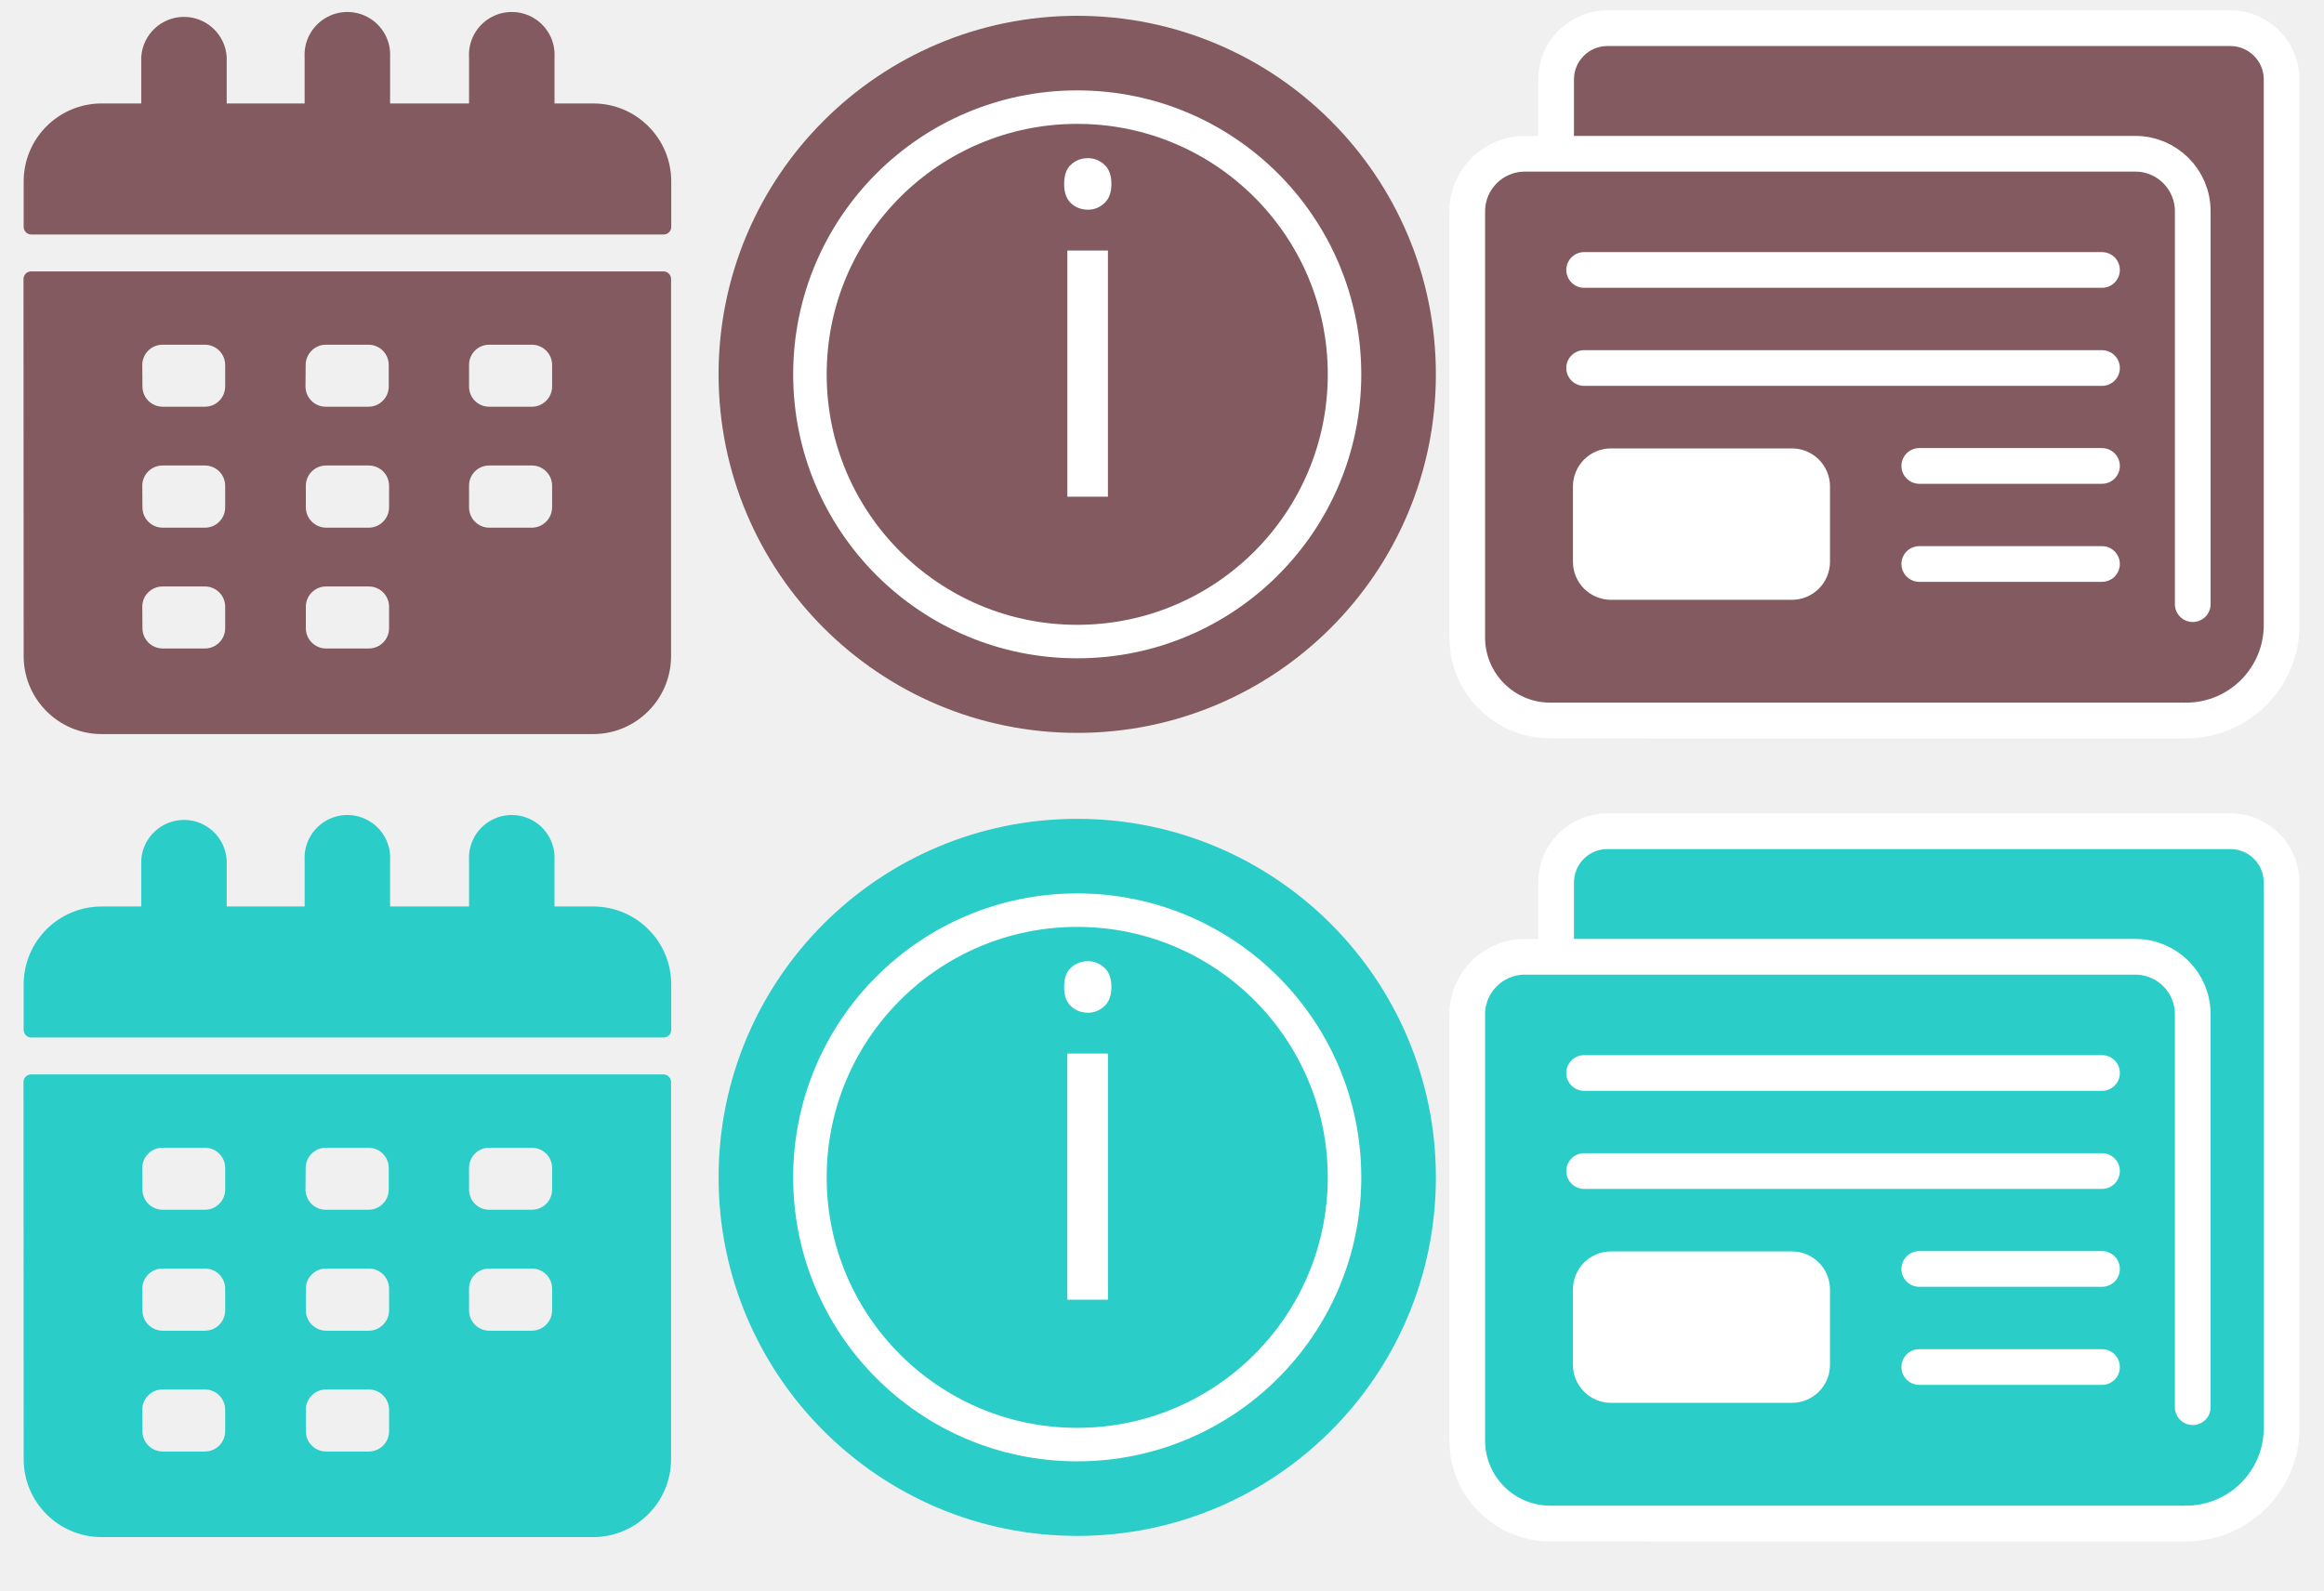
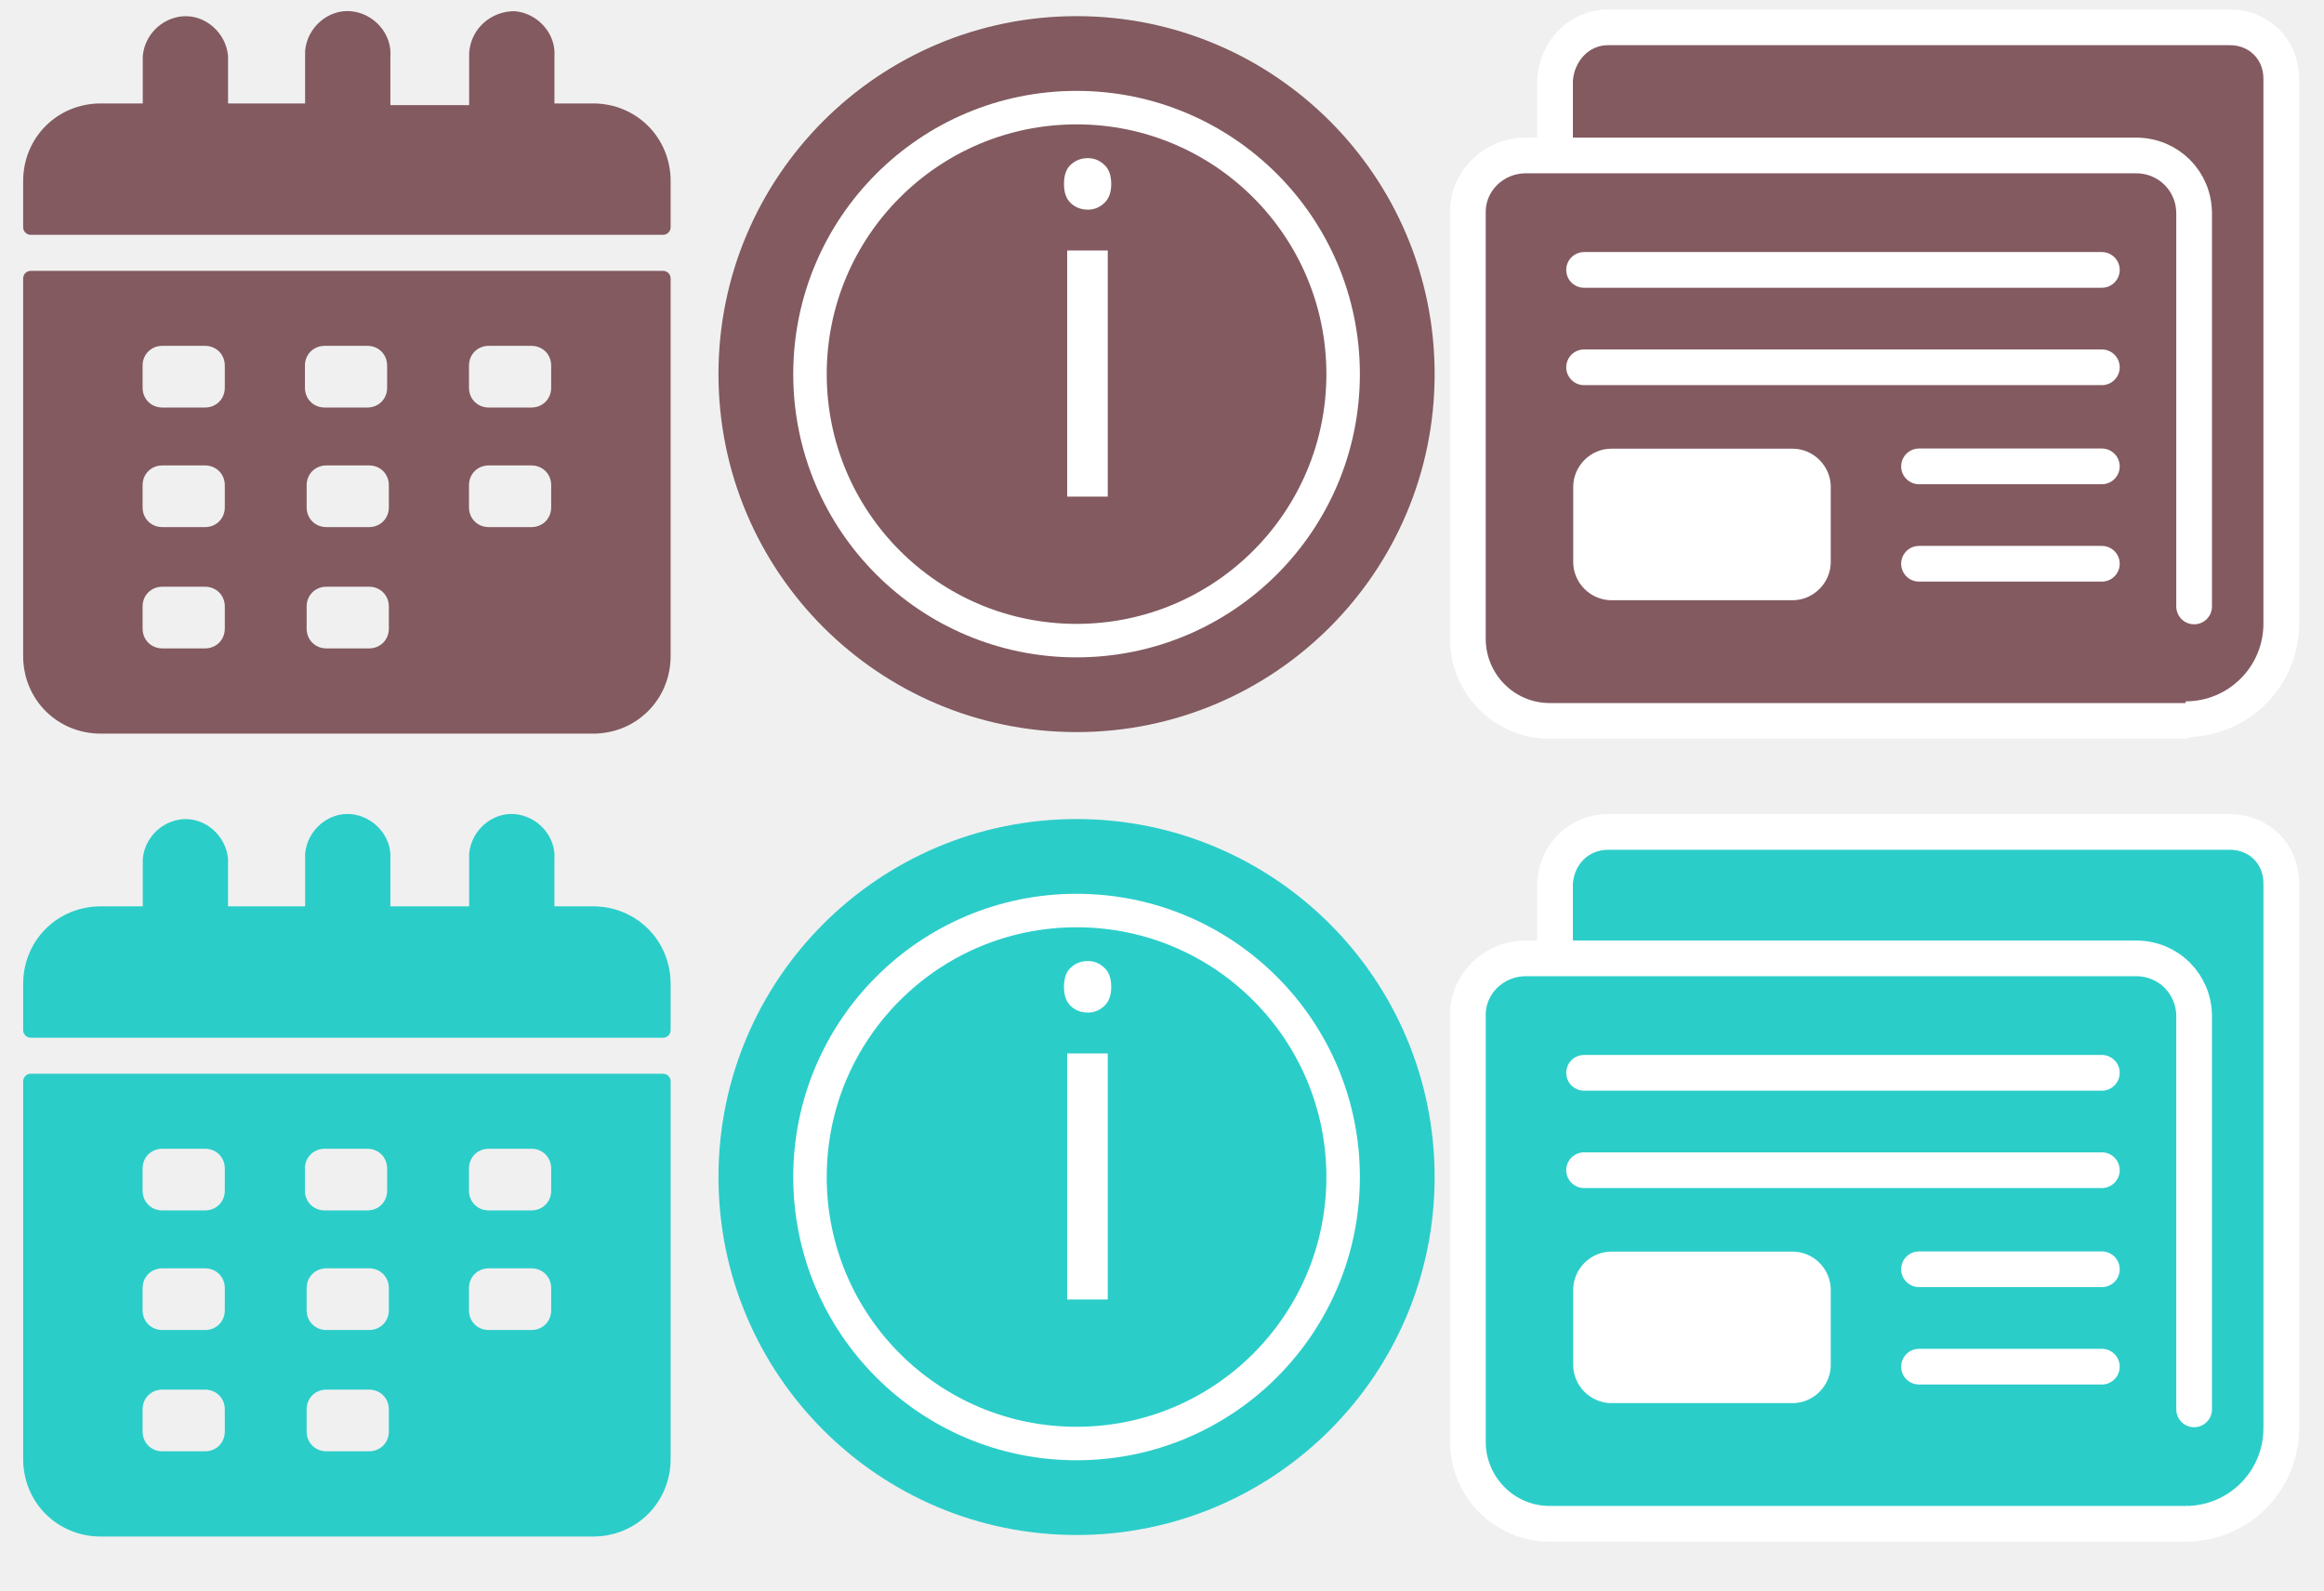
- <svg xmlns="http://www.w3.org/2000/svg" viewBox="0 0 135.98 93.11">
-   <defs>
-     <style>.cls-1,.cls-2,.cls-5{fill:#2bcdc9;}.cls-1,.cls-2,.cls-6{stroke:#2bcdc9;}.cls-1,.cls-10,.cls-2,.cls-3,.cls-5,.cls-6,.cls-7,.cls-8,.cls-9{stroke-linecap:round;stroke-linejoin:round;}.cls-1,.cls-8{stroke-width:0.89px;}.cls-2,.cls-9{stroke-width:0.91px;}.cls-3{fill:none;stroke-width:1.96px;}.cls-3,.cls-5,.cls-7{stroke:#fff;}.cls-4{font-size:26.88px;font-family:MairyExtrabold, Mairy Extrabold;}.cls-10,.cls-4,.cls-6{fill:#fff;}.cls-5,.cls-7{stroke-width:2.09px;}.cls-10,.cls-6{stroke-width:1.73px;}.cls-7,.cls-8,.cls-9{fill:#825a60;}.cls-10,.cls-8,.cls-9{stroke:#825a60;}</style>
-   </defs>
+ <svg xmlns="http://www.w3.org/2000/svg" id="Layer_1" viewBox="0 0 136 93.1">
+   <style>.st2{stroke-linecap:round;stroke-linejoin:round;fill:none;stroke:#fff;stroke-width:1.96}.st3{fill:#fff}.st4{font-family:'MairyExtrabold'}.st5{font-size:26.88px}.st11,.st6{stroke-linecap:round;stroke-linejoin:round}.st6{fill:#2bcdc9}.st11,.st6,.st8{stroke:#fff;stroke-width:2.09}.st8{stroke-linecap:round;stroke-linejoin:round;fill:none}.st11{fill:#825a60}</style>
  <g id="icons">
-     <path class="cls-1" d="M1.83,85.41a4.12,4.12,0,0,0,4.11,4.11H34.71a4.12,4.12,0,0,0,4.11-4.11V63.33h-37Zm21.38-1.64a1.63,1.63,0,0,1-1.63,1.63h-2.5a1.63,1.63,0,0,1-1.63-1.63V82.5a1.63,1.63,0,0,1,1.63-1.62h2.5a1.63,1.63,0,0,1,1.63,1.62h0Zm0-7.07a1.64,1.64,0,0,1-1.63,1.63h-2.5a1.64,1.64,0,0,1-1.63-1.63V75.43a1.63,1.63,0,0,1,1.63-1.63h2.5a1.63,1.63,0,0,1,1.63,1.63h0ZM27,68.36a1.62,1.62,0,0,1,1.62-1.63h2.5a1.63,1.63,0,0,1,1.63,1.63h0v1.26a1.63,1.63,0,0,1-1.63,1.63h-2.5A1.62,1.62,0,0,1,27,69.62Zm0,7.07a1.62,1.62,0,0,1,1.62-1.63h2.5a1.63,1.63,0,0,1,1.63,1.63h0V76.7a1.64,1.64,0,0,1-1.63,1.63h-2.5A1.63,1.63,0,0,1,27,76.7Zm-9.56-7.07a1.63,1.63,0,0,1,1.63-1.63h2.49a1.63,1.63,0,0,1,1.63,1.63v1.26a1.63,1.63,0,0,1-1.63,1.63h-2.5a1.63,1.63,0,0,1-1.63-1.63Zm-9.56,0a1.63,1.63,0,0,1,1.63-1.63H12a1.63,1.63,0,0,1,1.62,1.63h0v1.26A1.63,1.63,0,0,1,12,71.25H9.51a1.63,1.63,0,0,1-1.62-1.63Zm0,7.07A1.63,1.63,0,0,1,9.53,73.8H12a1.63,1.63,0,0,1,1.62,1.63h0V76.7A1.63,1.63,0,0,1,12,78.33H9.51A1.63,1.63,0,0,1,7.89,76.7Zm0,7.07a1.63,1.63,0,0,1,1.63-1.62H12a1.63,1.63,0,0,1,1.62,1.62h0v1.27A1.63,1.63,0,0,1,12,85.4H9.51a1.63,1.63,0,0,1-1.62-1.63Z" />
-     <path class="cls-1" d="M34.71,53.5H32V50.35a2.06,2.06,0,1,0-4.11,0h0V53.5H22.38V50.35a2.06,2.06,0,1,0-4.11,0h0V53.5H12.82V50.35a2.06,2.06,0,0,0-4.11,0V53.5H5.94a4.12,4.12,0,0,0-4.11,4.11v2.67h37V57.61A4.12,4.12,0,0,0,34.71,53.5Z" />
-     <circle class="cls-2" cx="63.03" cy="68.91" r="20.53" />
-     <circle class="cls-3" cx="63.03" cy="68.91" r="15.64" />
-     <text class="cls-4" transform="translate(60.17 76.07)">i</text>
-     <path class="cls-5" d="M94.05,48.65H130.5a3,3,0,0,1,3,3V83.58a5.59,5.59,0,0,1-5.59,5.59H96.64a5.59,5.59,0,0,1-5.59-5.59V51.65A3,3,0,0,1,94.05,48.65Z" />
-     <path class="cls-5" d="M127.79,89.17H90.7a4.86,4.86,0,0,1-4.85-4.85v-25A3.37,3.37,0,0,1,89.21,56h35.73a3.36,3.36,0,0,1,3.36,3.36v23" />
-     <rect class="cls-6" x="91.17" y="72.38" width="16.77" height="10.59" rx="3.09" ry="3.09" />
-     <line class="cls-7" x1="112.3" y1="80.01" x2="122.99" y2="80.01" />
-     <line class="cls-7" x1="112.3" y1="74.27" x2="122.99" y2="74.27" />
-     <line class="cls-7" x1="92.69" y1="68.54" x2="122.99" y2="68.54" />
-     <line class="cls-7" x1="92.69" y1="62.8" x2="122.99" y2="62.8" />
-     <path class="cls-8" d="M1.83,38.41a4.12,4.12,0,0,0,4.11,4.11H34.71a4.12,4.12,0,0,0,4.11-4.11V16.33h-37Zm21.38-1.64a1.63,1.63,0,0,1-1.63,1.63h-2.5a1.63,1.63,0,0,1-1.63-1.63V35.5a1.63,1.63,0,0,1,1.63-1.62h2.5a1.63,1.63,0,0,1,1.63,1.62h0Zm0-7.07a1.64,1.64,0,0,1-1.63,1.63h-2.5a1.64,1.64,0,0,1-1.63-1.63V28.43a1.63,1.63,0,0,1,1.63-1.63h2.5a1.63,1.63,0,0,1,1.63,1.63h0ZM27,21.36a1.62,1.62,0,0,1,1.62-1.63h2.5a1.63,1.63,0,0,1,1.63,1.63h0v1.26a1.63,1.63,0,0,1-1.63,1.63h-2.5A1.62,1.62,0,0,1,27,22.62Zm0,7.07a1.62,1.62,0,0,1,1.62-1.63h2.5a1.63,1.63,0,0,1,1.63,1.63h0V29.7a1.64,1.64,0,0,1-1.63,1.63h-2.5A1.63,1.63,0,0,1,27,29.7Zm-9.56-7.07a1.63,1.63,0,0,1,1.63-1.63h2.49a1.63,1.63,0,0,1,1.63,1.63v1.26a1.63,1.63,0,0,1-1.63,1.63h-2.5a1.63,1.63,0,0,1-1.63-1.63Zm-9.56,0a1.63,1.63,0,0,1,1.63-1.63H12a1.63,1.63,0,0,1,1.62,1.63h0v1.26A1.63,1.63,0,0,1,12,24.25H9.51a1.63,1.63,0,0,1-1.62-1.63Zm0,7.07A1.63,1.63,0,0,1,9.53,26.8H12a1.63,1.63,0,0,1,1.62,1.63h0V29.7A1.63,1.63,0,0,1,12,31.33H9.51A1.63,1.63,0,0,1,7.89,29.7Zm0,7.07a1.63,1.63,0,0,1,1.63-1.62H12a1.63,1.63,0,0,1,1.62,1.62h0v1.27A1.63,1.63,0,0,1,12,38.4H9.51a1.63,1.63,0,0,1-1.62-1.63Z" />
-     <path class="cls-8" d="M34.71,6.5H32V3.35a2.06,2.06,0,1,0-4.11,0h0V6.5H22.38V3.35a2.06,2.06,0,1,0-4.11,0h0V6.5H12.82V3.35a2.06,2.06,0,0,0-4.11,0V6.5H5.94a4.12,4.12,0,0,0-4.11,4.11v2.67h37V10.61A4.12,4.12,0,0,0,34.71,6.5Z" />
-     <circle class="cls-9" cx="63.03" cy="21.91" r="20.53" />
-     <circle class="cls-3" cx="63.03" cy="21.91" r="15.64" />
-     <text class="cls-4" transform="translate(60.17 29.07)">i</text>
-     <path class="cls-7" d="M94.05,1.65H130.5a3,3,0,0,1,3,3V36.58a5.59,5.59,0,0,1-5.59,5.59H96.64a5.59,5.59,0,0,1-5.59-5.59V4.65A3,3,0,0,1,94.05,1.65Z" />
-     <path class="cls-7" d="M127.79,42.17H90.7a4.86,4.86,0,0,1-4.85-4.85v-25A3.37,3.37,0,0,1,89.21,9h35.73a3.36,3.36,0,0,1,3.36,3.36v23" />
-     <rect class="cls-10" x="91.17" y="25.38" width="16.77" height="10.59" rx="3.09" ry="3.09" />
-     <line class="cls-7" x1="112.3" y1="33.01" x2="122.99" y2="33.01" />
-     <line class="cls-7" x1="112.3" y1="27.27" x2="122.99" y2="27.27" />
-     <line class="cls-7" x1="92.69" y1="21.54" x2="122.99" y2="21.54" />
-     <line class="cls-7" x1="92.69" y1="15.8" x2="122.99" y2="15.8" />
+     <path d="M1.8 85.4c0 2.3 1.8 4.1 4.1 4.1h28.8c2.3 0 4.1-1.8 4.1-4.1V63.3h-37v22.1zm21.4-1.6c0 .9-.7 1.6-1.6 1.6h-2.5c-.9 0-1.6-.7-1.6-1.6v-1.3c0-.9.7-1.6 1.6-1.6h2.5c.9 0 1.6.7 1.6 1.6v1.3zm0-7.1c0 .9-.7 1.6-1.6 1.6h-2.5c-.9 0-1.6-.7-1.6-1.6v-1.3c0-.9.7-1.6 1.6-1.6h2.5c.9 0 1.6.7 1.6 1.6v1.3zm3.8-8.3c0-.9.7-1.6 1.6-1.6h2.5c.9 0 1.6.7 1.6 1.6v1.3c0 .9-.7 1.6-1.6 1.6h-2.5c-.9 0-1.6-.7-1.6-1.6v-1.3zm0 7c0-.9.7-1.6 1.6-1.6h2.5c.9 0 1.6.7 1.6 1.6v1.3c0 .9-.7 1.6-1.6 1.6h-2.5c-.9 0-1.6-.7-1.6-1.6v-1.3zm-9.6-7c0-.9.7-1.6 1.6-1.6h2.5c.9 0 1.6.7 1.6 1.6v1.3c0 .9-.7 1.6-1.6 1.6H19c-.9 0-1.6-.7-1.6-1.6v-1.3zm-9.5 0c0-.9.7-1.6 1.6-1.6H12c.9 0 1.6.7 1.6 1.6v1.3c0 .9-.7 1.6-1.6 1.6H9.5c-.9 0-1.6-.7-1.6-1.6v-1.3zm0 7c0-.9.7-1.6 1.6-1.6H12c.9 0 1.6.7 1.6 1.6v1.3c0 .9-.7 1.6-1.6 1.6H9.5c-.9 0-1.6-.7-1.6-1.6v-1.3zm0 7.1c0-.9.7-1.6 1.6-1.6H12c.9 0 1.6.7 1.6 1.6v1.3c0 .9-.7 1.6-1.6 1.6H9.5c-.9 0-1.6-.7-1.6-1.6v-1.3zm26.8-29H32v-3.2c.1-1.1-.8-2.1-1.9-2.2-1.1-.1-2.1.8-2.2 1.9v3.5h-5.5v-3.2c.1-1.1-.8-2.1-1.9-2.2-1.1-.1-2.1.8-2.2 1.9v3.5h-5.4v-3.2c-.1-1.1-1.1-2-2.2-1.9-1 .1-1.8.9-1.9 1.9v3.2H5.9c-2.3 0-4.1 1.8-4.1 4.1v2.7h37v-2.7c0-2.3-1.8-4.1-4.1-4.1z" fill="#2bcdc9" stroke="#2bcdc9" stroke-width=".89" stroke-linecap="round" stroke-linejoin="round" />
+     <circle cx="63" cy="68.9" r="20.5" fill="#2bcdc9" stroke="#2bcdc9" stroke-width=".91" stroke-linecap="round" stroke-linejoin="round" />
+     <circle class="st2" cx="63" cy="68.9" r="15.6" />
+     <text transform="translate(60.17 76.07)" class="st3 st4 st5">i</text>
+     <path class="st6" d="M94.1 48.7h36.4c1.7 0 3 1.3 3 3v31.9c0 3.1-2.5 5.6-5.6 5.6H96.6c-3.1 0-5.6-2.5-5.6-5.6V51.7c.1-1.7 1.4-3 3.1-3z" />
+     <path class="st6" d="M127.8 89.2H90.7c-2.7 0-4.8-2.2-4.8-4.8v-25c0-1.8 1.5-3.3 3.4-3.3H125c1.9 0 3.4 1.5 3.4 3.4v23" />
+     <path d="M94.3 72.4h10.6c1.7 0 3.1 1.4 3.1 3.1v4.4c0 1.7-1.4 3.1-3.1 3.1H94.3c-1.7 0-3.1-1.4-3.1-3.1v-4.4c0-1.7 1.4-3.1 3.1-3.1z" fill="#fff" stroke="#2bcdc9" stroke-width="1.73" stroke-linecap="round" stroke-linejoin="round" />
+     <path class="st8" d="M112.3 80H123m-10.7-5.7H123m-30.3-5.8H123m-30.3-5.7H123" />
+     <path d="M1.8 38.4c0 2.3 1.8 4.1 4.1 4.1h28.8c2.3 0 4.1-1.8 4.1-4.1V16.3h-37v22.1zm21.4-1.6c0 .9-.7 1.6-1.6 1.6h-2.5c-.9 0-1.6-.7-1.6-1.6v-1.3c0-.9.7-1.6 1.6-1.6h2.5c.9 0 1.6.7 1.6 1.6v1.3zm0-7.1c0 .9-.7 1.6-1.6 1.6h-2.5c-.9 0-1.6-.7-1.6-1.6v-1.3c0-.9.7-1.6 1.6-1.6h2.5c.9 0 1.6.7 1.6 1.6v1.3zm3.8-8.3c0-.9.7-1.6 1.6-1.6h2.5c.9 0 1.6.7 1.6 1.6v1.3c0 .9-.7 1.6-1.6 1.6h-2.5c-.9 0-1.6-.7-1.6-1.6v-1.3zm0 7c0-.9.7-1.6 1.6-1.6h2.5c.9 0 1.6.7 1.6 1.6v1.3c0 .9-.7 1.6-1.6 1.6h-2.5c-.9 0-1.6-.7-1.6-1.6v-1.3zm-9.6-7c0-.9.7-1.6 1.6-1.6h2.5c.9 0 1.6.7 1.6 1.6v1.3c0 .9-.7 1.6-1.6 1.6H19c-.9 0-1.6-.7-1.6-1.6v-1.3zm-9.5 0c0-.9.7-1.6 1.6-1.6H12c.9 0 1.6.7 1.6 1.6v1.3c0 .9-.7 1.6-1.6 1.6H9.5c-.9 0-1.6-.7-1.6-1.6v-1.3zm0 7c0-.9.7-1.6 1.6-1.6H12c.9 0 1.6.7 1.6 1.6v1.3c0 .9-.7 1.6-1.6 1.6H9.5c-.9 0-1.6-.7-1.6-1.6v-1.3zm0 7.1c0-.9.7-1.6 1.6-1.6H12c.9 0 1.6.7 1.6 1.6v1.3c0 .9-.7 1.6-1.6 1.6H9.5c-.9 0-1.6-.7-1.6-1.6v-1.3zm26.8-29H32V3.3c.1-1.1-.8-2.1-1.9-2.2-1.1 0-2.1.8-2.2 2v3.5h-5.5V3.3c.1-1.1-.8-2.1-1.9-2.2-1.1-.1-2.1.8-2.2 1.9v3.5h-5.4V3.3c-.1-1.1-1.1-2-2.2-1.9-1 .1-1.8.9-1.9 1.9v3.2H5.9c-2.3 0-4.1 1.8-4.1 4.1v2.7h37v-2.7c0-2.3-1.8-4.1-4.1-4.1z" fill="#825a60" stroke="#825a60" stroke-width=".89" stroke-linecap="round" stroke-linejoin="round" />
+     <circle cx="63" cy="21.9" r="20.5" fill="#825a60" stroke="#825a60" stroke-width=".91" stroke-linecap="round" stroke-linejoin="round" />
+     <circle class="st2" cx="63" cy="21.9" r="15.6" />
+     <text transform="translate(60.17 29.07)" class="st3 st4 st5">i</text>
+     <path class="st11" d="M94.1 1.6h36.4c1.7 0 3 1.3 3 3v31.9c0 3.1-2.5 5.6-5.6 5.6H96.6c-3.1 0-5.6-2.5-5.6-5.6V4.7c.1-1.7 1.4-3.1 3.1-3.1z" />
+     <path class="st11" d="M127.8 42.2H90.7c-2.7 0-4.8-2.2-4.8-4.8v-25c0-1.8 1.5-3.3 3.4-3.3H125c1.9 0 3.4 1.5 3.4 3.4v23" />
+     <path d="M94.3 25.4h10.6c1.7 0 3.1 1.4 3.1 3.1v4.4c0 1.7-1.4 3.1-3.1 3.1H94.3c-1.7 0-3.1-1.4-3.1-3.1v-4.4c0-1.7 1.4-3.1 3.1-3.1z" fill="#fff" stroke="#825a60" stroke-width="1.73" stroke-linecap="round" stroke-linejoin="round" />
+     <path class="st8" d="M112.3 33H123m-10.7-5.7H123m-30.3-5.8H123m-30.3-5.7H123" />
  </g>
</svg>
